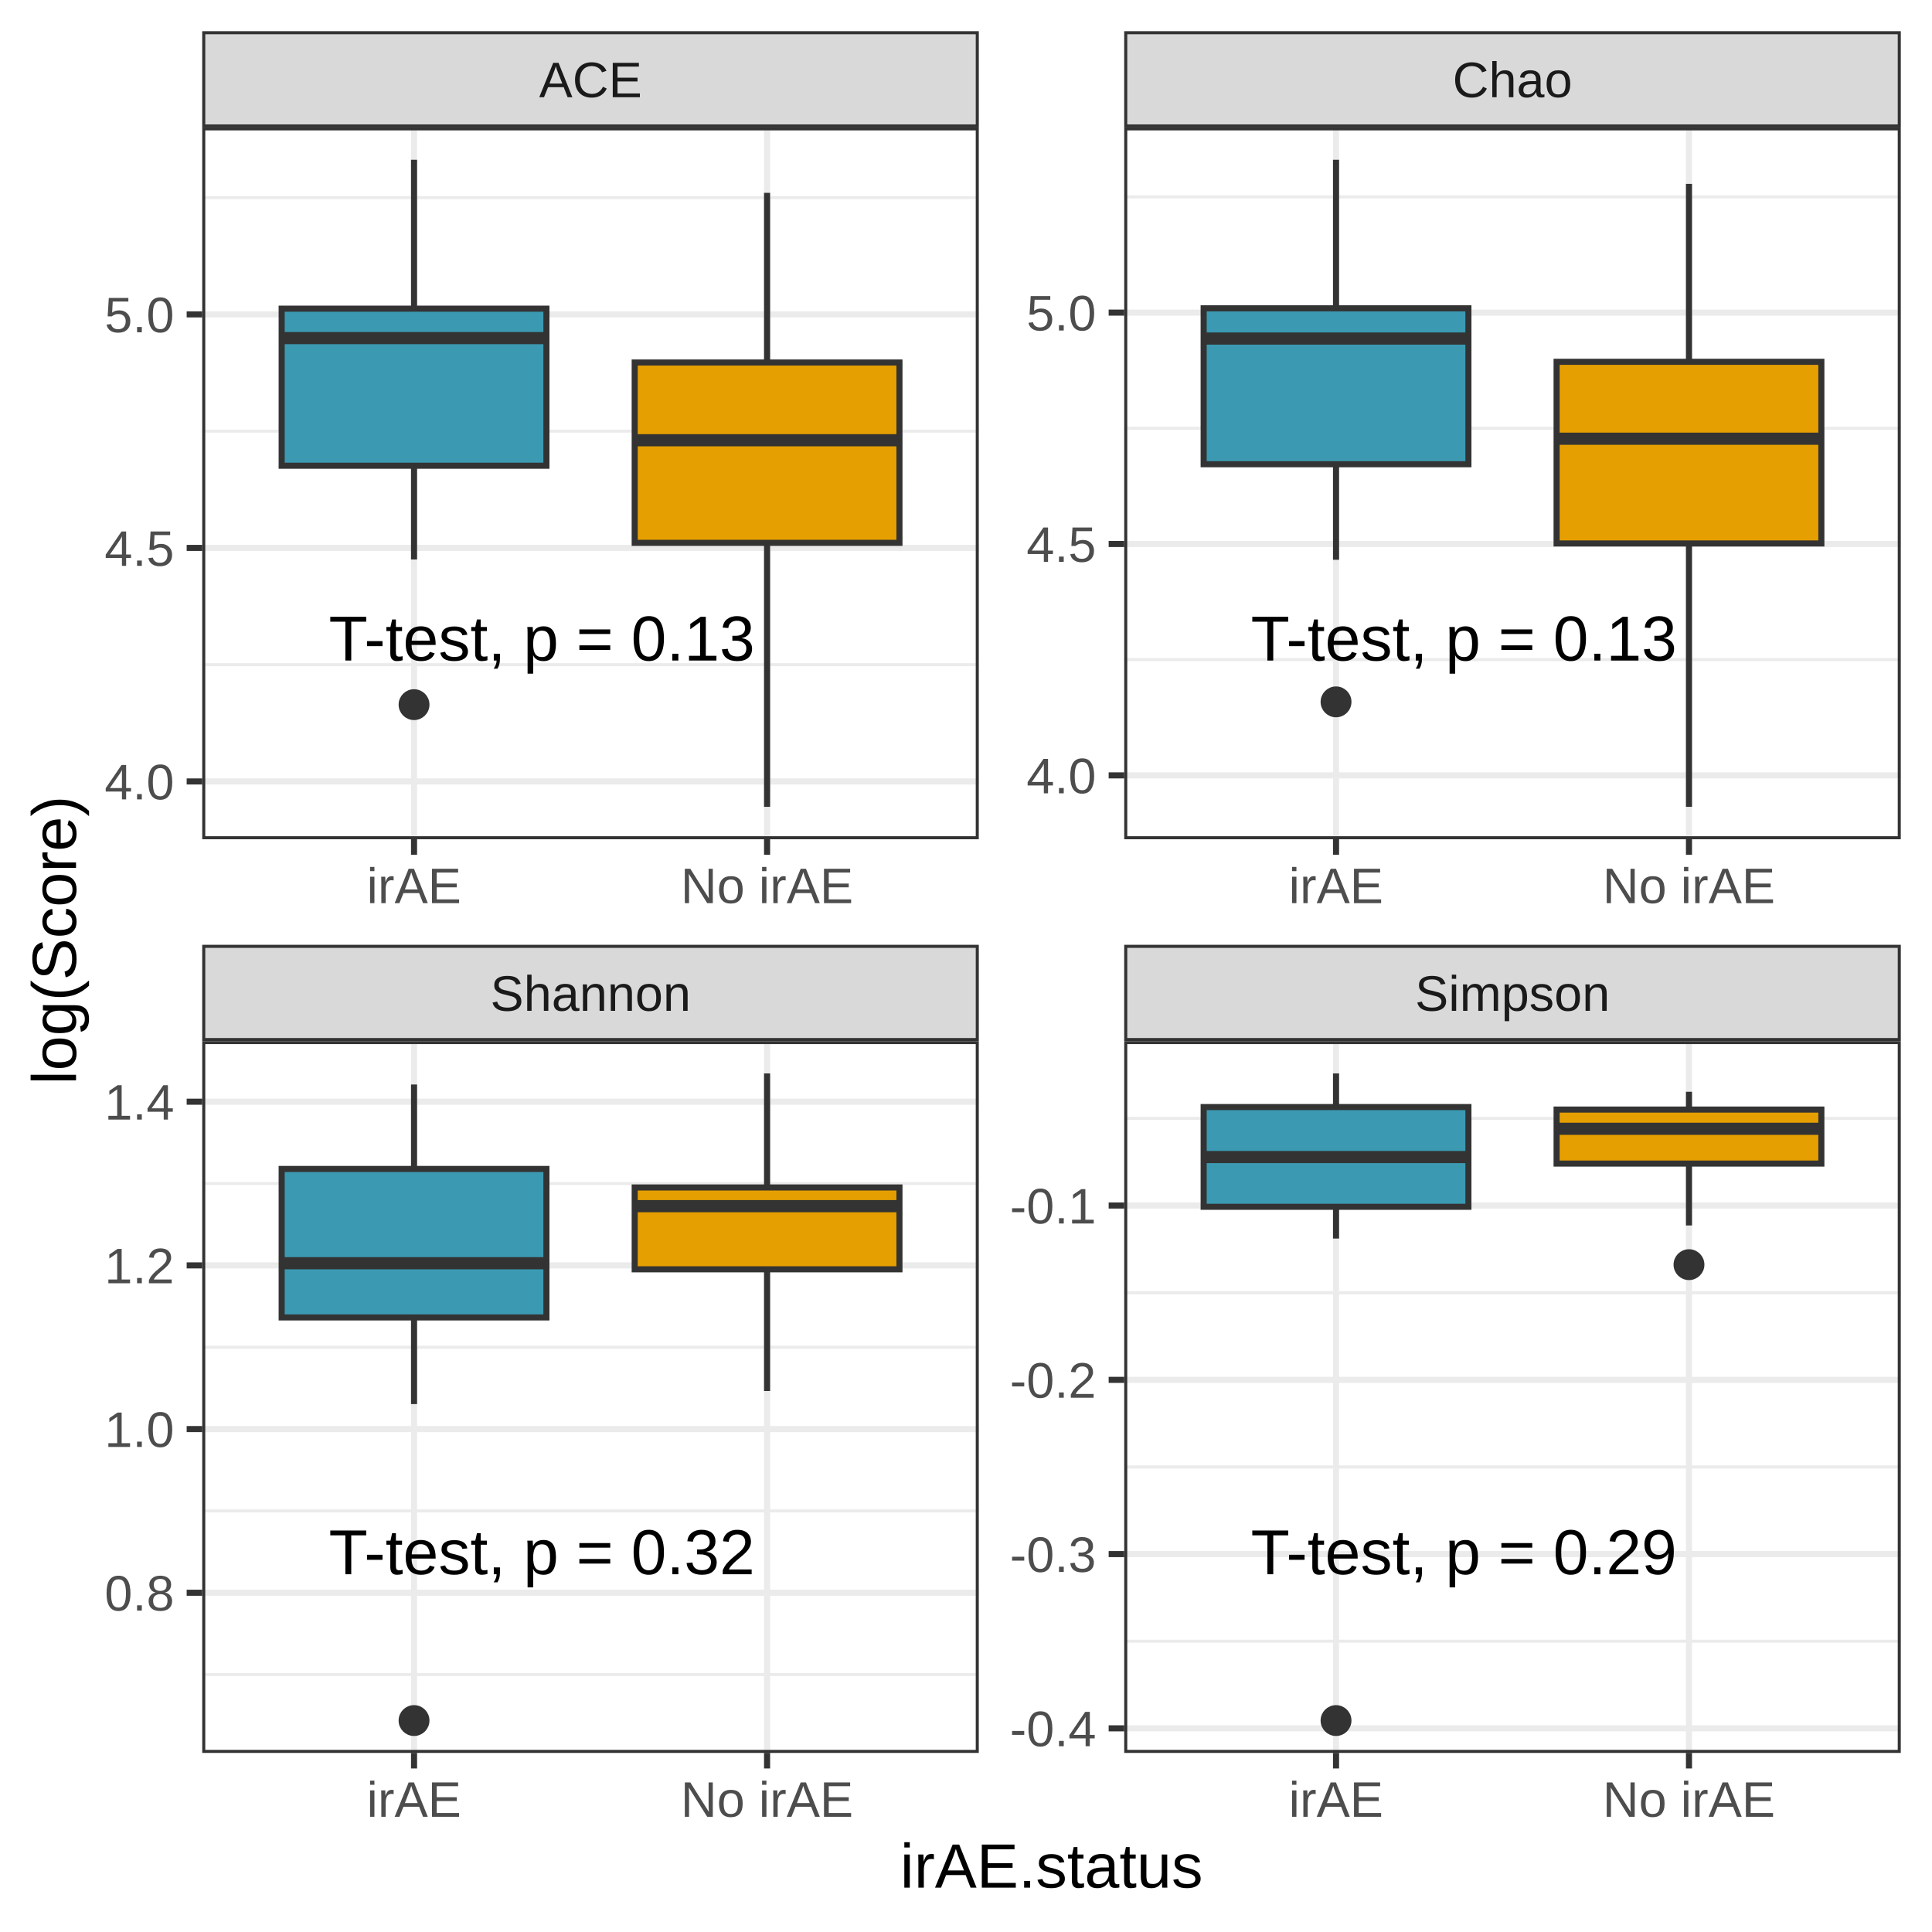
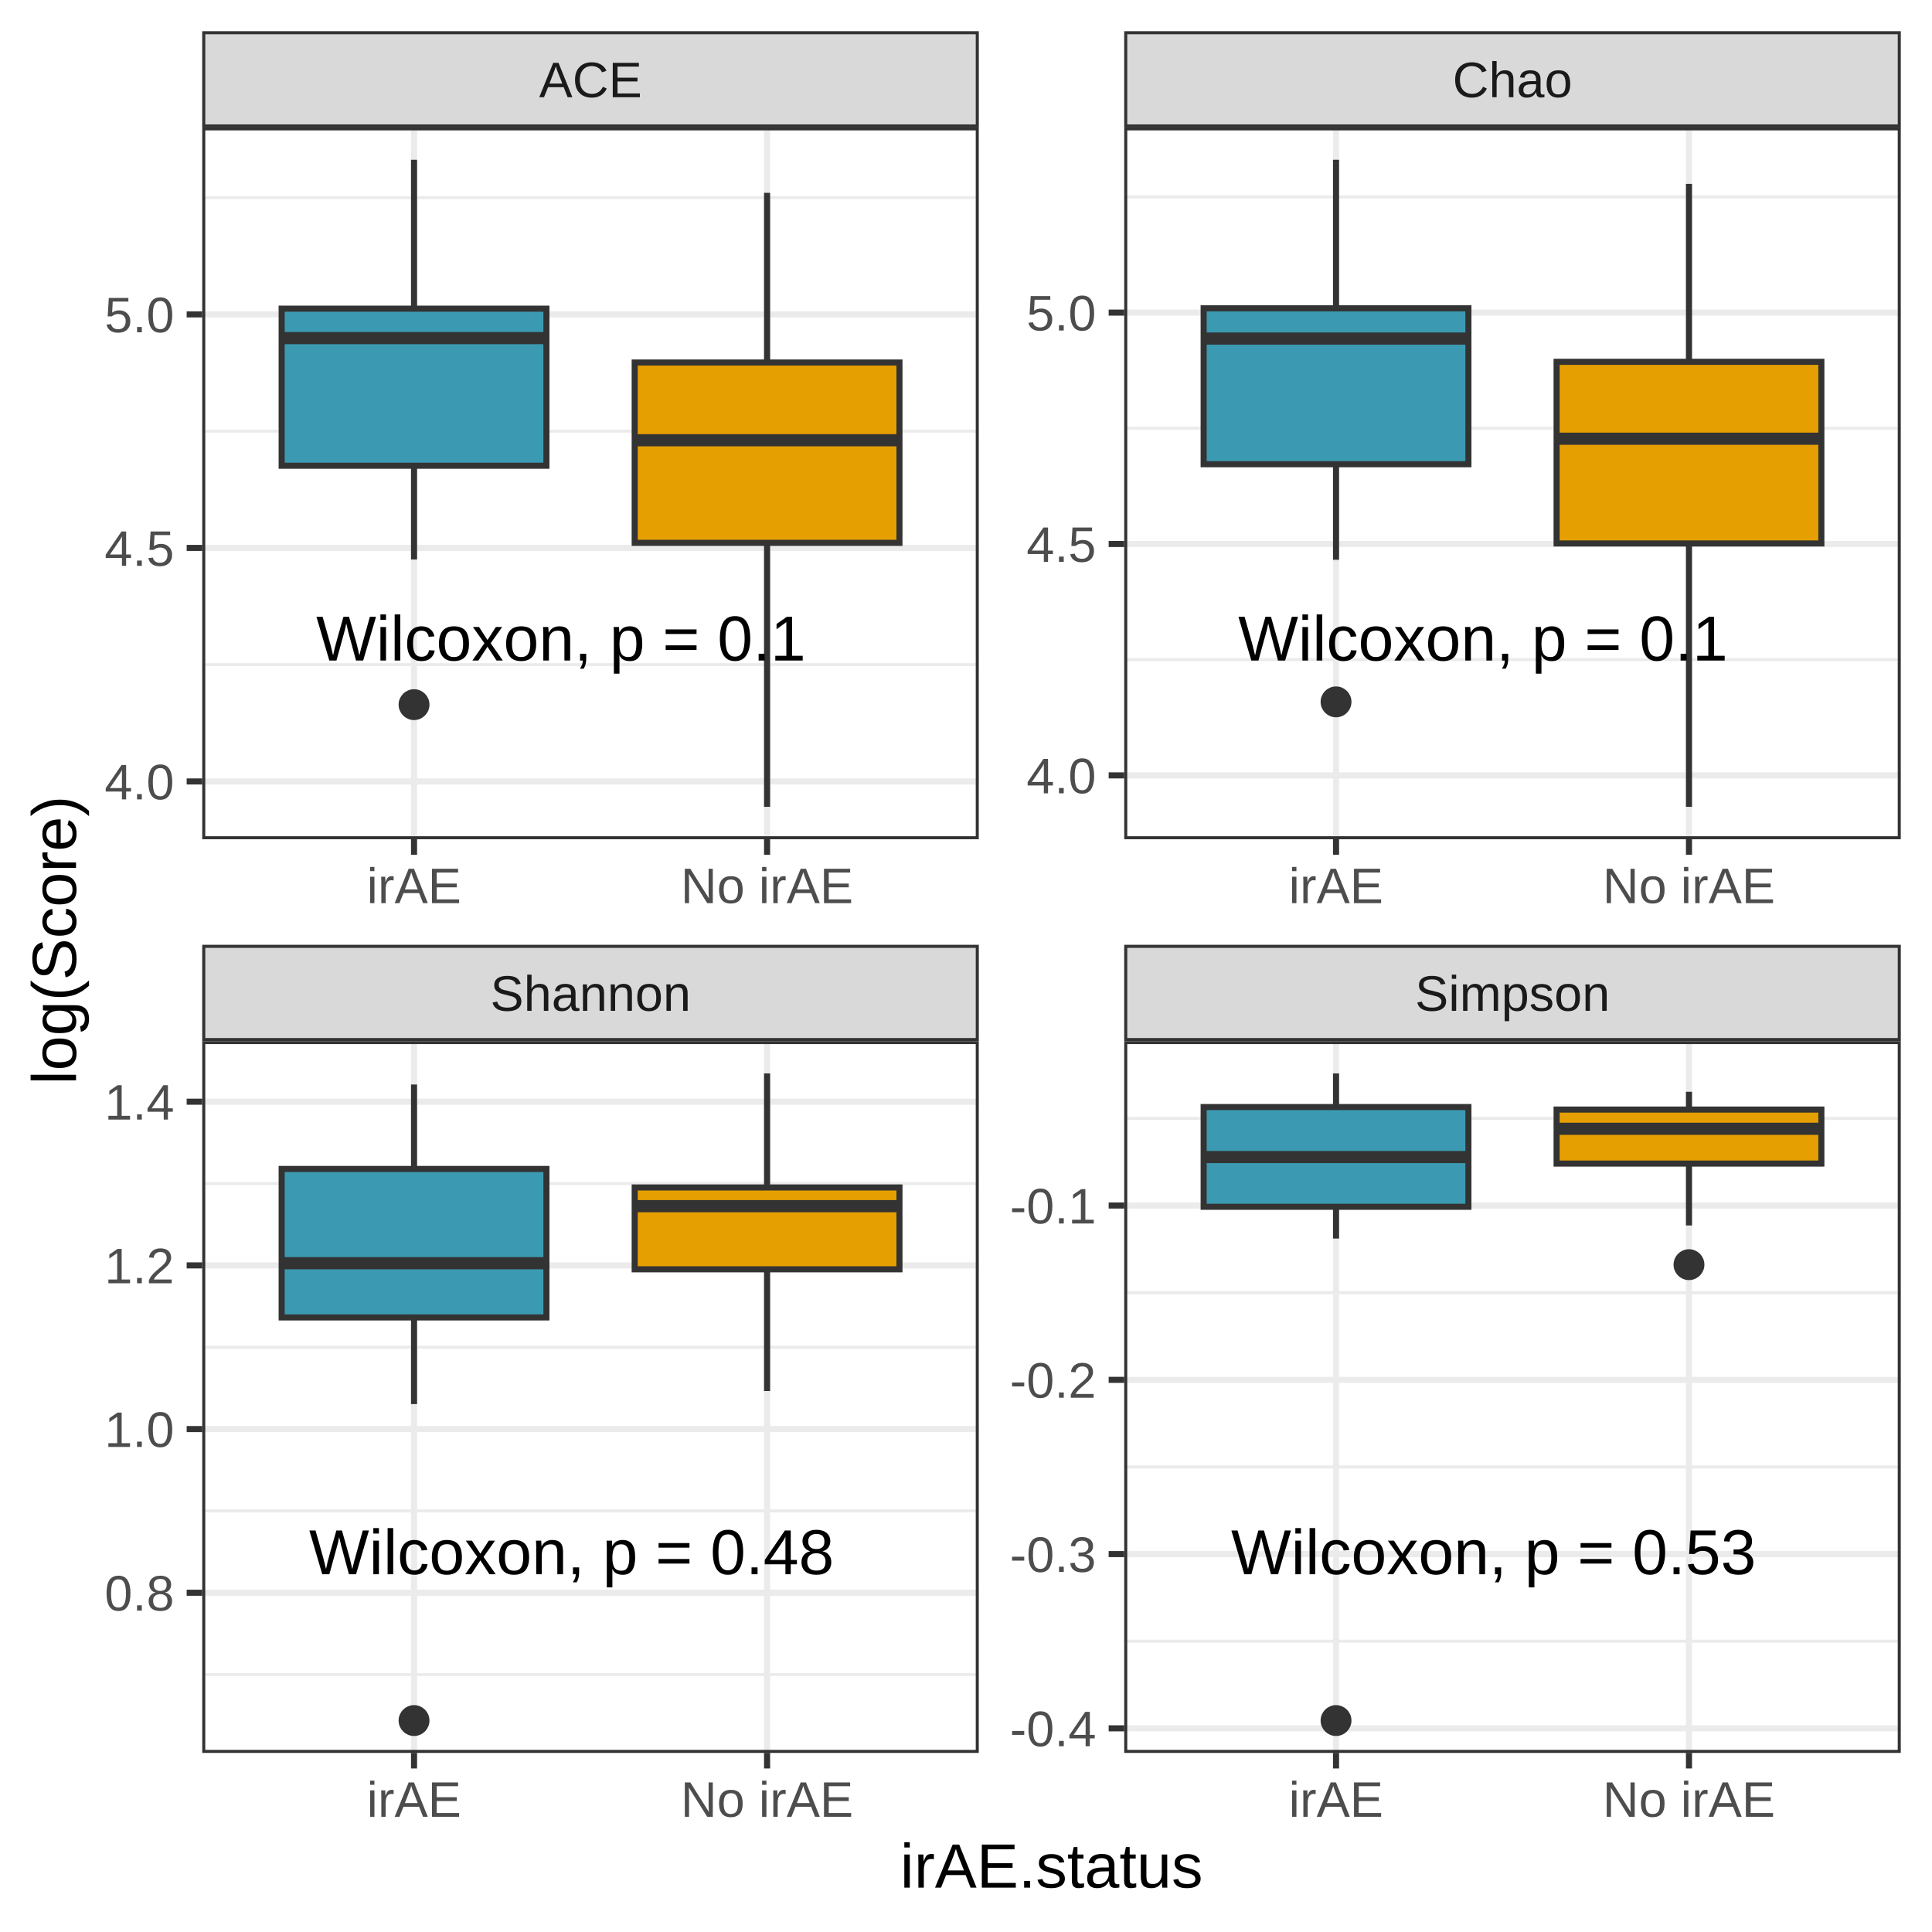
<svg xmlns="http://www.w3.org/2000/svg" width="216.00pt" height="216.00pt" viewBox="0 0 216.00 216.00">
  <g class="svglite">
    <defs>
      <style type="text/css">
    .svglite line, .svglite polyline, .svglite polygon, .svglite path, .svglite rect, .svglite circle {
      fill: none;
      stroke: #000000;
      stroke-linecap: round;
      stroke-linejoin: round;
      stroke-miterlimit: 10.00;
    }
    .svglite text {
      white-space: pre;
    }
    .svglite g.glyphgroup path {
      fill: inherit;
      stroke: none;
    }
  </style>
    </defs>
    <rect width="100%" height="100%" style="stroke: none; fill: #FFFFFF;" />
    <defs>
      <clipPath id="cpMC4wMHwyMTYuMDB8MC4wMHwyMTYuMDA=">
        <rect x="0.00" y="0.00" width="216.00" height="216.00" />
      </clipPath>
    </defs>
    <g clip-path="url(#cpMC4wMHwyMTYuMDB8MC4wMHwyMTYuMDA=)">
      <rect x="0" y="0" width="216.00" height="216.00" style="stroke-width: 0.68; stroke: #FFFFFF; fill: #FFFFFF;" />
    </g>
    <defs>
      <clipPath id="cpMjIuNjF8MTA5LjQ0fDE0LjI0fDkzLjgz">
        <rect x="22.61" y="14.24" width="86.82" height="79.59" />
      </clipPath>
    </defs>
    <g clip-path="url(#cpMjIuNjF8MTA5LjQ0fDE0LjI0fDkzLjgz)">
      <rect x="22.61" y="14.24" width="86.82" height="79.59" style="stroke-width: 0.68; stroke: none; fill: #FFFFFF;" />
      <polyline points="22.61,74.31 109.44,74.31 " style="stroke-width: 0.34; stroke: #EBEBEB; stroke-linecap: butt;" />
      <polyline points="22.61,48.20 109.44,48.20 " style="stroke-width: 0.34; stroke: #EBEBEB; stroke-linecap: butt;" />
      <polyline points="22.61,22.09 109.44,22.09 " style="stroke-width: 0.34; stroke: #EBEBEB; stroke-linecap: butt;" />
      <polyline points="22.61,87.37 109.44,87.37 " style="stroke-width: 0.68; stroke: #EBEBEB; stroke-linecap: butt;" />
      <polyline points="22.61,61.26 109.44,61.26 " style="stroke-width: 0.68; stroke: #EBEBEB; stroke-linecap: butt;" />
      <polyline points="22.61,35.15 109.44,35.15 " style="stroke-width: 0.68; stroke: #EBEBEB; stroke-linecap: butt;" />
      <polyline points="46.29,93.83 46.29,14.24 " style="stroke-width: 0.68; stroke: #EBEBEB; stroke-linecap: butt;" />
      <polyline points="85.76,93.83 85.76,14.24 " style="stroke-width: 0.68; stroke: #EBEBEB; stroke-linecap: butt;" />
      <circle cx="46.29" cy="78.78" r="1.37" style="stroke-width: 0.71; stroke: #333333; fill: #333333;" />
      <line x1="46.29" y1="34.51" x2="46.29" y2="17.86" style="stroke-width: 0.68; stroke: #333333; stroke-linecap: butt;" />
      <line x1="46.29" y1="52.07" x2="46.29" y2="62.55" style="stroke-width: 0.68; stroke: #333333; stroke-linecap: butt;" />
      <polygon points="31.49,34.51 31.49,52.07 61.09,52.07 61.09,34.51 31.49,34.51 " style="stroke-width: 0.68; stroke: #333333; stroke-linecap: butt; stroke-linejoin: miter; fill: #3B9AB2;" />
      <line x1="31.49" y1="37.80" x2="61.09" y2="37.80" style="stroke-width: 1.36; stroke: #333333; stroke-linecap: butt; stroke-linejoin: miter;" />
      <line x1="85.76" y1="40.53" x2="85.76" y2="21.56" style="stroke-width: 0.68; stroke: #333333; stroke-linecap: butt;" />
      <line x1="85.76" y1="60.69" x2="85.76" y2="90.21" style="stroke-width: 0.68; stroke: #333333; stroke-linecap: butt;" />
      <polygon points="70.96,40.53 70.96,60.69 100.56,60.69 100.56,40.53 70.96,40.53 " style="stroke-width: 0.68; stroke: #333333; stroke-linecap: butt; stroke-linejoin: miter; fill: #E69F00;" />
      <line x1="70.96" y1="49.22" x2="100.56" y2="49.22" style="stroke-width: 1.36; stroke: #333333; stroke-linecap: butt; stroke-linejoin: miter;" />
-       <text x="36.77" y="73.85" style="font-size: 7.11px; font-family: &quot;Arial&quot;;" textLength="47.59px" lengthAdjust="spacingAndGlyphs">T-test, p = 0.13</text>
+       <text x="35.35" y="73.85" style="font-size: 7.11px; font-family: &quot;Arial&quot;;" textLength="54.70px" lengthAdjust="spacingAndGlyphs">Wilcoxon, p = 0.1</text>
      <rect x="22.61" y="14.24" width="86.82" height="79.59" style="stroke-width: 0.68; stroke: #333333;" />
    </g>
    <g clip-path="url(#cpMC4wMHwyMTYuMDB8MC4wMHwyMTYuMDA=)">
</g>
    <defs>
      <clipPath id="cpMjIuNjF8MTA5LjQ0fDExNi4zOXwxOTUuOTc=">
        <rect x="22.61" y="116.39" width="86.82" height="79.59" />
      </clipPath>
    </defs>
    <g clip-path="url(#cpMjIuNjF8MTA5LjQ0fDExNi4zOXwxOTUuOTc=)">
      <rect x="22.61" y="116.39" width="86.82" height="79.59" style="stroke-width: 0.68; stroke: none; fill: #FFFFFF;" />
      <polyline points="22.61,187.22 109.44,187.22 " style="stroke-width: 0.34; stroke: #EBEBEB; stroke-linecap: butt;" />
      <polyline points="22.61,168.92 109.44,168.92 " style="stroke-width: 0.34; stroke: #EBEBEB; stroke-linecap: butt;" />
      <polyline points="22.61,150.62 109.44,150.62 " style="stroke-width: 0.34; stroke: #EBEBEB; stroke-linecap: butt;" />
      <polyline points="22.61,132.32 109.44,132.32 " style="stroke-width: 0.34; stroke: #EBEBEB; stroke-linecap: butt;" />
      <polyline points="22.61,178.07 109.44,178.07 " style="stroke-width: 0.68; stroke: #EBEBEB; stroke-linecap: butt;" />
      <polyline points="22.61,159.77 109.44,159.77 " style="stroke-width: 0.68; stroke: #EBEBEB; stroke-linecap: butt;" />
      <polyline points="22.61,141.47 109.44,141.47 " style="stroke-width: 0.68; stroke: #EBEBEB; stroke-linecap: butt;" />
      <polyline points="22.61,123.17 109.44,123.17 " style="stroke-width: 0.68; stroke: #EBEBEB; stroke-linecap: butt;" />
      <polyline points="46.29,195.97 46.29,116.39 " style="stroke-width: 0.68; stroke: #EBEBEB; stroke-linecap: butt;" />
      <polyline points="85.76,195.97 85.76,116.39 " style="stroke-width: 0.68; stroke: #EBEBEB; stroke-linecap: butt;" />
      <circle cx="46.29" cy="192.36" r="1.37" style="stroke-width: 0.71; stroke: #333333; fill: #333333;" />
      <line x1="46.29" y1="130.69" x2="46.29" y2="121.25" style="stroke-width: 0.68; stroke: #333333; stroke-linecap: butt;" />
      <line x1="46.29" y1="147.29" x2="46.29" y2="156.98" style="stroke-width: 0.68; stroke: #333333; stroke-linecap: butt;" />
      <polygon points="31.49,130.69 31.49,147.29 61.09,147.29 61.09,130.69 31.49,130.69 " style="stroke-width: 0.68; stroke: #333333; stroke-linecap: butt; stroke-linejoin: miter; fill: #3B9AB2;" />
      <line x1="31.49" y1="141.23" x2="61.09" y2="141.23" style="stroke-width: 1.36; stroke: #333333; stroke-linecap: butt; stroke-linejoin: miter;" />
      <line x1="85.76" y1="132.76" x2="85.76" y2="120.01" style="stroke-width: 0.68; stroke: #333333; stroke-linecap: butt;" />
      <line x1="85.76" y1="141.91" x2="85.76" y2="155.52" style="stroke-width: 0.68; stroke: #333333; stroke-linecap: butt;" />
      <polygon points="70.96,132.76 70.96,141.91 100.56,141.91 100.56,132.76 70.96,132.76 " style="stroke-width: 0.68; stroke: #333333; stroke-linecap: butt; stroke-linejoin: miter; fill: #E69F00;" />
      <line x1="70.96" y1="134.85" x2="100.56" y2="134.85" style="stroke-width: 1.36; stroke: #333333; stroke-linecap: butt; stroke-linejoin: miter;" />
-       <text x="36.77" y="176.00" style="font-size: 7.11px; font-family: &quot;Arial&quot;;" textLength="47.59px" lengthAdjust="spacingAndGlyphs">T-test, p = 0.32</text>
+       <text x="34.56" y="176.00" style="font-size: 7.11px; font-family: &quot;Arial&quot;;" textLength="58.66px" lengthAdjust="spacingAndGlyphs">Wilcoxon, p = 0.48</text>
      <rect x="22.61" y="116.39" width="86.82" height="79.59" style="stroke-width: 0.68; stroke: #333333;" />
    </g>
    <g clip-path="url(#cpMC4wMHwyMTYuMDB8MC4wMHwyMTYuMDA=)">
</g>
    <defs>
      <clipPath id="cpMTI1LjY5fDIxMi41MXwxNC4yNHw5My44Mw==">
        <rect x="125.69" y="14.24" width="86.82" height="79.59" />
      </clipPath>
    </defs>
    <g clip-path="url(#cpMTI1LjY5fDIxMi41MXwxNC4yNHw5My44Mw==)">
      <rect x="125.69" y="14.24" width="86.82" height="79.59" style="stroke-width: 0.68; stroke: none; fill: #FFFFFF;" />
      <polyline points="125.69,73.75 212.51,73.75 " style="stroke-width: 0.34; stroke: #EBEBEB; stroke-linecap: butt;" />
      <polyline points="125.69,47.88 212.51,47.88 " style="stroke-width: 0.34; stroke: #EBEBEB; stroke-linecap: butt;" />
      <polyline points="125.69,22.01 212.51,22.01 " style="stroke-width: 0.34; stroke: #EBEBEB; stroke-linecap: butt;" />
      <polyline points="125.69,86.69 212.51,86.69 " style="stroke-width: 0.68; stroke: #EBEBEB; stroke-linecap: butt;" />
      <polyline points="125.69,60.82 212.51,60.82 " style="stroke-width: 0.68; stroke: #EBEBEB; stroke-linecap: butt;" />
      <polyline points="125.69,34.95 212.51,34.95 " style="stroke-width: 0.68; stroke: #EBEBEB; stroke-linecap: butt;" />
      <polyline points="149.37,93.83 149.37,14.24 " style="stroke-width: 0.68; stroke: #EBEBEB; stroke-linecap: butt;" />
      <polyline points="188.83,93.83 188.83,14.24 " style="stroke-width: 0.68; stroke: #EBEBEB; stroke-linecap: butt;" />
      <circle cx="149.37" cy="78.47" r="1.37" style="stroke-width: 0.71; stroke: #333333; fill: #333333;" />
      <line x1="149.37" y1="34.47" x2="149.37" y2="17.86" style="stroke-width: 0.68; stroke: #333333; stroke-linecap: butt;" />
      <line x1="149.37" y1="51.90" x2="149.37" y2="62.58" style="stroke-width: 0.68; stroke: #333333; stroke-linecap: butt;" />
      <polygon points="134.57,34.47 134.57,51.90 164.17,51.90 164.17,34.47 134.57,34.47 " style="stroke-width: 0.68; stroke: #333333; stroke-linecap: butt; stroke-linejoin: miter; fill: #3B9AB2;" />
      <line x1="134.57" y1="37.85" x2="164.17" y2="37.85" style="stroke-width: 1.36; stroke: #333333; stroke-linecap: butt; stroke-linejoin: miter;" />
      <line x1="188.83" y1="40.45" x2="188.83" y2="20.56" style="stroke-width: 0.68; stroke: #333333; stroke-linecap: butt;" />
      <line x1="188.83" y1="60.76" x2="188.83" y2="90.21" style="stroke-width: 0.68; stroke: #333333; stroke-linecap: butt;" />
      <polygon points="174.03,40.45 174.03,60.76 203.63,60.76 203.63,40.45 174.03,40.45 " style="stroke-width: 0.68; stroke: #333333; stroke-linecap: butt; stroke-linejoin: miter; fill: #E69F00;" />
      <line x1="174.03" y1="49.05" x2="203.63" y2="49.05" style="stroke-width: 1.36; stroke: #333333; stroke-linecap: butt; stroke-linejoin: miter;" />
-       <text x="139.85" y="73.85" style="font-size: 7.11px; font-family: &quot;Arial&quot;;" textLength="47.59px" lengthAdjust="spacingAndGlyphs">T-test, p = 0.13</text>
+       <text x="138.43" y="73.85" style="font-size: 7.11px; font-family: &quot;Arial&quot;;" textLength="54.70px" lengthAdjust="spacingAndGlyphs">Wilcoxon, p = 0.1</text>
      <rect x="125.69" y="14.24" width="86.82" height="79.59" style="stroke-width: 0.68; stroke: #333333;" />
    </g>
    <g clip-path="url(#cpMC4wMHwyMTYuMDB8MC4wMHwyMTYuMDA=)">
</g>
    <defs>
      <clipPath id="cpMTI1LjY5fDIxMi41MXwxMTYuMzl8MTk1Ljk3">
        <rect x="125.69" y="116.39" width="86.82" height="79.59" />
      </clipPath>
    </defs>
    <g clip-path="url(#cpMTI1LjY5fDIxMi41MXwxMTYuMzl8MTk1Ljk3)">
      <rect x="125.69" y="116.39" width="86.82" height="79.59" style="stroke-width: 0.68; stroke: none; fill: #FFFFFF;" />
      <polyline points="125.69,183.49 212.51,183.49 " style="stroke-width: 0.34; stroke: #EBEBEB; stroke-linecap: butt;" />
      <polyline points="125.69,164.01 212.51,164.01 " style="stroke-width: 0.34; stroke: #EBEBEB; stroke-linecap: butt;" />
      <polyline points="125.69,144.53 212.51,144.53 " style="stroke-width: 0.34; stroke: #EBEBEB; stroke-linecap: butt;" />
      <polyline points="125.69,125.04 212.51,125.04 " style="stroke-width: 0.34; stroke: #EBEBEB; stroke-linecap: butt;" />
      <polyline points="125.69,193.23 212.51,193.23 " style="stroke-width: 0.68; stroke: #EBEBEB; stroke-linecap: butt;" />
      <polyline points="125.69,173.75 212.51,173.75 " style="stroke-width: 0.68; stroke: #EBEBEB; stroke-linecap: butt;" />
      <polyline points="125.69,154.27 212.51,154.27 " style="stroke-width: 0.68; stroke: #EBEBEB; stroke-linecap: butt;" />
      <polyline points="125.69,134.78 212.51,134.78 " style="stroke-width: 0.68; stroke: #EBEBEB; stroke-linecap: butt;" />
      <polyline points="149.37,195.97 149.37,116.39 " style="stroke-width: 0.68; stroke: #EBEBEB; stroke-linecap: butt;" />
      <polyline points="188.83,195.97 188.83,116.39 " style="stroke-width: 0.68; stroke: #EBEBEB; stroke-linecap: butt;" />
      <circle cx="149.37" cy="192.36" r="1.37" style="stroke-width: 0.71; stroke: #333333; fill: #333333;" />
      <line x1="149.37" y1="123.77" x2="149.37" y2="120.01" style="stroke-width: 0.68; stroke: #333333; stroke-linecap: butt;" />
      <line x1="149.37" y1="134.92" x2="149.37" y2="138.47" style="stroke-width: 0.68; stroke: #333333; stroke-linecap: butt;" />
      <polygon points="134.57,123.77 134.57,134.92 164.17,134.92 164.17,123.77 134.57,123.77 " style="stroke-width: 0.68; stroke: #333333; stroke-linecap: butt; stroke-linejoin: miter; fill: #3B9AB2;" />
      <line x1="134.57" y1="129.36" x2="164.17" y2="129.36" style="stroke-width: 1.36; stroke: #333333; stroke-linecap: butt; stroke-linejoin: miter;" />
      <circle cx="188.83" cy="141.39" r="1.37" style="stroke-width: 0.71; stroke: #333333; fill: #333333;" />
      <line x1="188.83" y1="124.05" x2="188.83" y2="122.06" style="stroke-width: 0.68; stroke: #333333; stroke-linecap: butt;" />
      <line x1="188.83" y1="130.09" x2="188.83" y2="137.01" style="stroke-width: 0.68; stroke: #333333; stroke-linecap: butt;" />
      <polygon points="174.03,124.05 174.03,130.09 203.63,130.09 203.63,124.05 174.03,124.05 " style="stroke-width: 0.68; stroke: #333333; stroke-linecap: butt; stroke-linejoin: miter; fill: #E69F00;" />
      <line x1="174.03" y1="126.20" x2="203.63" y2="126.20" style="stroke-width: 1.36; stroke: #333333; stroke-linecap: butt; stroke-linejoin: miter;" />
-       <text x="139.85" y="176.00" style="font-size: 7.11px; font-family: &quot;Arial&quot;;" textLength="47.59px" lengthAdjust="spacingAndGlyphs">T-test, p = 0.29</text>
+       <text x="137.64" y="176.00" style="font-size: 7.11px; font-family: &quot;Arial&quot;;" textLength="58.66px" lengthAdjust="spacingAndGlyphs">Wilcoxon, p = 0.53</text>
      <rect x="125.69" y="116.39" width="86.82" height="79.59" style="stroke-width: 0.68; stroke: #333333;" />
    </g>
    <g clip-path="url(#cpMC4wMHwyMTYuMDB8MC4wMHwyMTYuMDA=)">
</g>
    <defs>
      <clipPath id="cpMjIuNjF8MTA5LjQ0fDEwNS42M3wxMTYuMzk=">
        <rect x="22.61" y="105.63" width="86.82" height="10.76" />
      </clipPath>
    </defs>
    <g clip-path="url(#cpMjIuNjF8MTA5LjQ0fDEwNS42M3wxMTYuMzk=)">
      <rect x="22.61" y="105.63" width="86.82" height="10.76" style="stroke-width: 0.68; stroke: #333333; fill: #D9D9D9;" />
      <text x="66.03" y="113.01" text-anchor="middle" style="font-size: 5.60px;fill: #1A1A1A; font-family: &quot;Arial&quot;;" textLength="22.39px" lengthAdjust="spacingAndGlyphs">Shannon</text>
    </g>
    <g clip-path="url(#cpMC4wMHwyMTYuMDB8MC4wMHwyMTYuMDA=)">
</g>
    <defs>
      <clipPath id="cpMTI1LjY5fDIxMi41MXwxMDUuNjN8MTE2LjM5">
        <rect x="125.69" y="105.63" width="86.82" height="10.76" />
      </clipPath>
    </defs>
    <g clip-path="url(#cpMTI1LjY5fDIxMi41MXwxMDUuNjN8MTE2LjM5)">
      <rect x="125.69" y="105.63" width="86.82" height="10.76" style="stroke-width: 0.68; stroke: #333333; fill: #D9D9D9;" />
      <text x="169.10" y="113.01" text-anchor="middle" style="font-size: 5.60px;fill: #1A1A1A; font-family: &quot;Arial&quot;;" textLength="21.77px" lengthAdjust="spacingAndGlyphs">Simpson</text>
    </g>
    <g clip-path="url(#cpMC4wMHwyMTYuMDB8MC4wMHwyMTYuMDA=)">
</g>
    <defs>
      <clipPath id="cpMjIuNjF8MTA5LjQ0fDMuNDl8MTQuMjQ=">
        <rect x="22.61" y="3.49" width="86.82" height="10.76" />
      </clipPath>
    </defs>
    <g clip-path="url(#cpMjIuNjF8MTA5LjQ0fDMuNDl8MTQuMjQ=)">
      <rect x="22.61" y="3.49" width="86.82" height="10.76" style="stroke-width: 0.68; stroke: #333333; fill: #D9D9D9;" />
      <text x="66.03" y="10.87" text-anchor="middle" style="font-size: 5.60px;fill: #1A1A1A; font-family: &quot;Arial&quot;;" textLength="11.52px" lengthAdjust="spacingAndGlyphs">ACE</text>
    </g>
    <g clip-path="url(#cpMC4wMHwyMTYuMDB8MC4wMHwyMTYuMDA=)">
</g>
    <defs>
      <clipPath id="cpMTI1LjY5fDIxMi41MXwzLjQ5fDE0LjI0">
        <rect x="125.69" y="3.49" width="86.82" height="10.76" />
      </clipPath>
    </defs>
    <g clip-path="url(#cpMTI1LjY5fDIxMi41MXwzLjQ5fDE0LjI0)">
      <rect x="125.69" y="3.49" width="86.82" height="10.76" style="stroke-width: 0.68; stroke: #333333; fill: #D9D9D9;" />
      <text x="169.10" y="10.87" text-anchor="middle" style="font-size: 5.60px;fill: #1A1A1A; font-family: &quot;Arial&quot;;" textLength="13.38px" lengthAdjust="spacingAndGlyphs">Chao</text>
    </g>
    <g clip-path="url(#cpMC4wMHwyMTYuMDB8MC4wMHwyMTYuMDA=)">
      <polyline points="46.29,197.72 46.29,195.97 " style="stroke-width: 0.68; stroke: #333333; stroke-linecap: butt;" />
      <polyline points="85.76,197.72 85.76,195.97 " style="stroke-width: 0.68; stroke: #333333; stroke-linecap: butt;" />
      <text x="46.29" y="203.12" text-anchor="middle" style="font-size: 5.60px;fill: #4D4D4D; font-family: &quot;Arial&quot;;" textLength="10.58px" lengthAdjust="spacingAndGlyphs">irAE</text>
      <text x="85.76" y="203.12" text-anchor="middle" style="font-size: 5.60px;fill: #4D4D4D; font-family: &quot;Arial&quot;;" textLength="19.28px" lengthAdjust="spacingAndGlyphs">No irAE</text>
      <polyline points="149.37,197.72 149.37,195.97 " style="stroke-width: 0.68; stroke: #333333; stroke-linecap: butt;" />
      <polyline points="188.83,197.72 188.83,195.97 " style="stroke-width: 0.68; stroke: #333333; stroke-linecap: butt;" />
      <text x="149.37" y="203.12" text-anchor="middle" style="font-size: 5.60px;fill: #4D4D4D; font-family: &quot;Arial&quot;;" textLength="10.58px" lengthAdjust="spacingAndGlyphs">irAE</text>
      <text x="188.83" y="203.12" text-anchor="middle" style="font-size: 5.60px;fill: #4D4D4D; font-family: &quot;Arial&quot;;" textLength="19.28px" lengthAdjust="spacingAndGlyphs">No irAE</text>
      <polyline points="46.29,95.57 46.29,93.83 " style="stroke-width: 0.68; stroke: #333333; stroke-linecap: butt;" />
      <polyline points="85.76,95.57 85.76,93.83 " style="stroke-width: 0.68; stroke: #333333; stroke-linecap: butt;" />
      <text x="46.29" y="100.97" text-anchor="middle" style="font-size: 5.60px;fill: #4D4D4D; font-family: &quot;Arial&quot;;" textLength="10.58px" lengthAdjust="spacingAndGlyphs">irAE</text>
      <text x="85.76" y="100.97" text-anchor="middle" style="font-size: 5.60px;fill: #4D4D4D; font-family: &quot;Arial&quot;;" textLength="19.28px" lengthAdjust="spacingAndGlyphs">No irAE</text>
      <polyline points="149.37,95.57 149.37,93.83 " style="stroke-width: 0.68; stroke: #333333; stroke-linecap: butt;" />
      <polyline points="188.83,95.57 188.83,93.83 " style="stroke-width: 0.68; stroke: #333333; stroke-linecap: butt;" />
      <text x="149.37" y="100.97" text-anchor="middle" style="font-size: 5.60px;fill: #4D4D4D; font-family: &quot;Arial&quot;;" textLength="10.58px" lengthAdjust="spacingAndGlyphs">irAE</text>
      <text x="188.83" y="100.97" text-anchor="middle" style="font-size: 5.60px;fill: #4D4D4D; font-family: &quot;Arial&quot;;" textLength="19.28px" lengthAdjust="spacingAndGlyphs">No irAE</text>
      <text x="122.55" y="88.69" text-anchor="end" style="font-size: 5.60px;fill: #4D4D4D; font-family: &quot;Arial&quot;;" textLength="7.77px" lengthAdjust="spacingAndGlyphs">4.0</text>
      <text x="122.55" y="62.82" text-anchor="end" style="font-size: 5.60px;fill: #4D4D4D; font-family: &quot;Arial&quot;;" textLength="7.77px" lengthAdjust="spacingAndGlyphs">4.5</text>
      <text x="122.55" y="36.95" text-anchor="end" style="font-size: 5.60px;fill: #4D4D4D; font-family: &quot;Arial&quot;;" textLength="7.77px" lengthAdjust="spacingAndGlyphs">5.0</text>
      <polyline points="123.95,86.69 125.69,86.69 " style="stroke-width: 0.68; stroke: #333333; stroke-linecap: butt;" />
      <polyline points="123.95,60.82 125.69,60.82 " style="stroke-width: 0.68; stroke: #333333; stroke-linecap: butt;" />
      <polyline points="123.95,34.95 125.69,34.95 " style="stroke-width: 0.68; stroke: #333333; stroke-linecap: butt;" />
      <text x="122.55" y="195.23" text-anchor="end" style="font-size: 5.60px;fill: #4D4D4D; font-family: &quot;Arial&quot;;" textLength="9.62px" lengthAdjust="spacingAndGlyphs">-0.4</text>
      <text x="122.55" y="175.75" text-anchor="end" style="font-size: 5.60px;fill: #4D4D4D; font-family: &quot;Arial&quot;;" textLength="9.62px" lengthAdjust="spacingAndGlyphs">-0.3</text>
      <text x="122.55" y="156.27" text-anchor="end" style="font-size: 5.60px;fill: #4D4D4D; font-family: &quot;Arial&quot;;" textLength="9.62px" lengthAdjust="spacingAndGlyphs">-0.2</text>
      <text x="122.55" y="136.79" text-anchor="end" style="font-size: 5.60px;fill: #4D4D4D; font-family: &quot;Arial&quot;;" textLength="9.62px" lengthAdjust="spacingAndGlyphs">-0.1</text>
      <polyline points="123.95,193.23 125.69,193.23 " style="stroke-width: 0.68; stroke: #333333; stroke-linecap: butt;" />
      <polyline points="123.95,173.75 125.69,173.75 " style="stroke-width: 0.68; stroke: #333333; stroke-linecap: butt;" />
      <polyline points="123.95,154.27 125.69,154.27 " style="stroke-width: 0.68; stroke: #333333; stroke-linecap: butt;" />
      <polyline points="123.95,134.78 125.69,134.78 " style="stroke-width: 0.68; stroke: #333333; stroke-linecap: butt;" />
      <text x="19.48" y="89.37" text-anchor="end" style="font-size: 5.60px;fill: #4D4D4D; font-family: &quot;Arial&quot;;" textLength="7.77px" lengthAdjust="spacingAndGlyphs">4.0</text>
      <text x="19.48" y="63.26" text-anchor="end" style="font-size: 5.60px;fill: #4D4D4D; font-family: &quot;Arial&quot;;" textLength="7.77px" lengthAdjust="spacingAndGlyphs">4.5</text>
      <text x="19.48" y="37.15" text-anchor="end" style="font-size: 5.60px;fill: #4D4D4D; font-family: &quot;Arial&quot;;" textLength="7.77px" lengthAdjust="spacingAndGlyphs">5.0</text>
      <polyline points="20.87,87.37 22.61,87.37 " style="stroke-width: 0.68; stroke: #333333; stroke-linecap: butt;" />
      <polyline points="20.87,61.26 22.61,61.26 " style="stroke-width: 0.68; stroke: #333333; stroke-linecap: butt;" />
      <polyline points="20.87,35.15 22.61,35.15 " style="stroke-width: 0.68; stroke: #333333; stroke-linecap: butt;" />
      <text x="19.48" y="180.07" text-anchor="end" style="font-size: 5.60px;fill: #4D4D4D; font-family: &quot;Arial&quot;;" textLength="7.77px" lengthAdjust="spacingAndGlyphs">0.8</text>
      <text x="19.48" y="161.77" text-anchor="end" style="font-size: 5.60px;fill: #4D4D4D; font-family: &quot;Arial&quot;;" textLength="7.77px" lengthAdjust="spacingAndGlyphs">1.0</text>
      <text x="19.48" y="143.47" text-anchor="end" style="font-size: 5.60px;fill: #4D4D4D; font-family: &quot;Arial&quot;;" textLength="7.77px" lengthAdjust="spacingAndGlyphs">1.2</text>
      <text x="19.48" y="125.17" text-anchor="end" style="font-size: 5.60px;fill: #4D4D4D; font-family: &quot;Arial&quot;;" textLength="7.77px" lengthAdjust="spacingAndGlyphs">1.4</text>
      <polyline points="20.87,178.07 22.61,178.07 " style="stroke-width: 0.68; stroke: #333333; stroke-linecap: butt;" />
      <polyline points="20.87,159.77 22.61,159.77 " style="stroke-width: 0.68; stroke: #333333; stroke-linecap: butt;" />
      <polyline points="20.87,141.47 22.61,141.47 " style="stroke-width: 0.68; stroke: #333333; stroke-linecap: butt;" />
      <polyline points="20.87,123.17 22.61,123.17 " style="stroke-width: 0.68; stroke: #333333; stroke-linecap: butt;" />
      <text x="117.56" y="211.04" text-anchor="middle" style="font-size: 7.00px; font-family: &quot;Arial&quot;;" textLength="33.83px" lengthAdjust="spacingAndGlyphs">irAE.status</text>
      <text transform="translate(8.50,105.11) rotate(-90)" text-anchor="middle" style="font-size: 7.00px; font-family: &quot;Arial&quot;;" textLength="32.28px" lengthAdjust="spacingAndGlyphs">log(Score)</text>
    </g>
  </g>
</svg>
